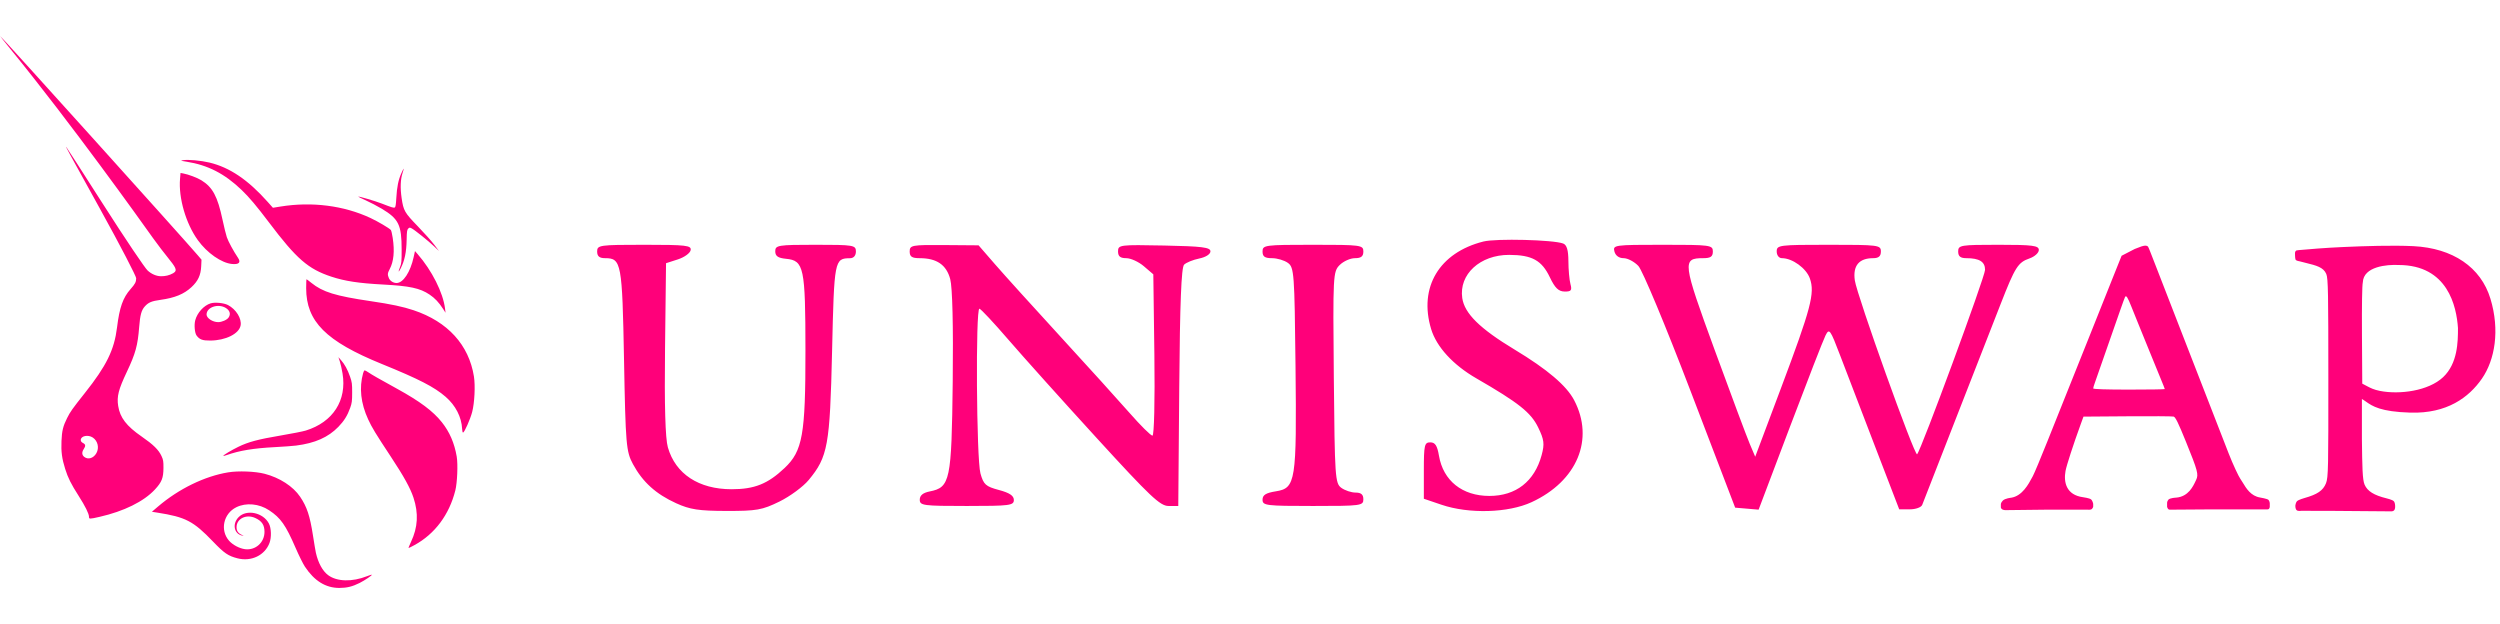
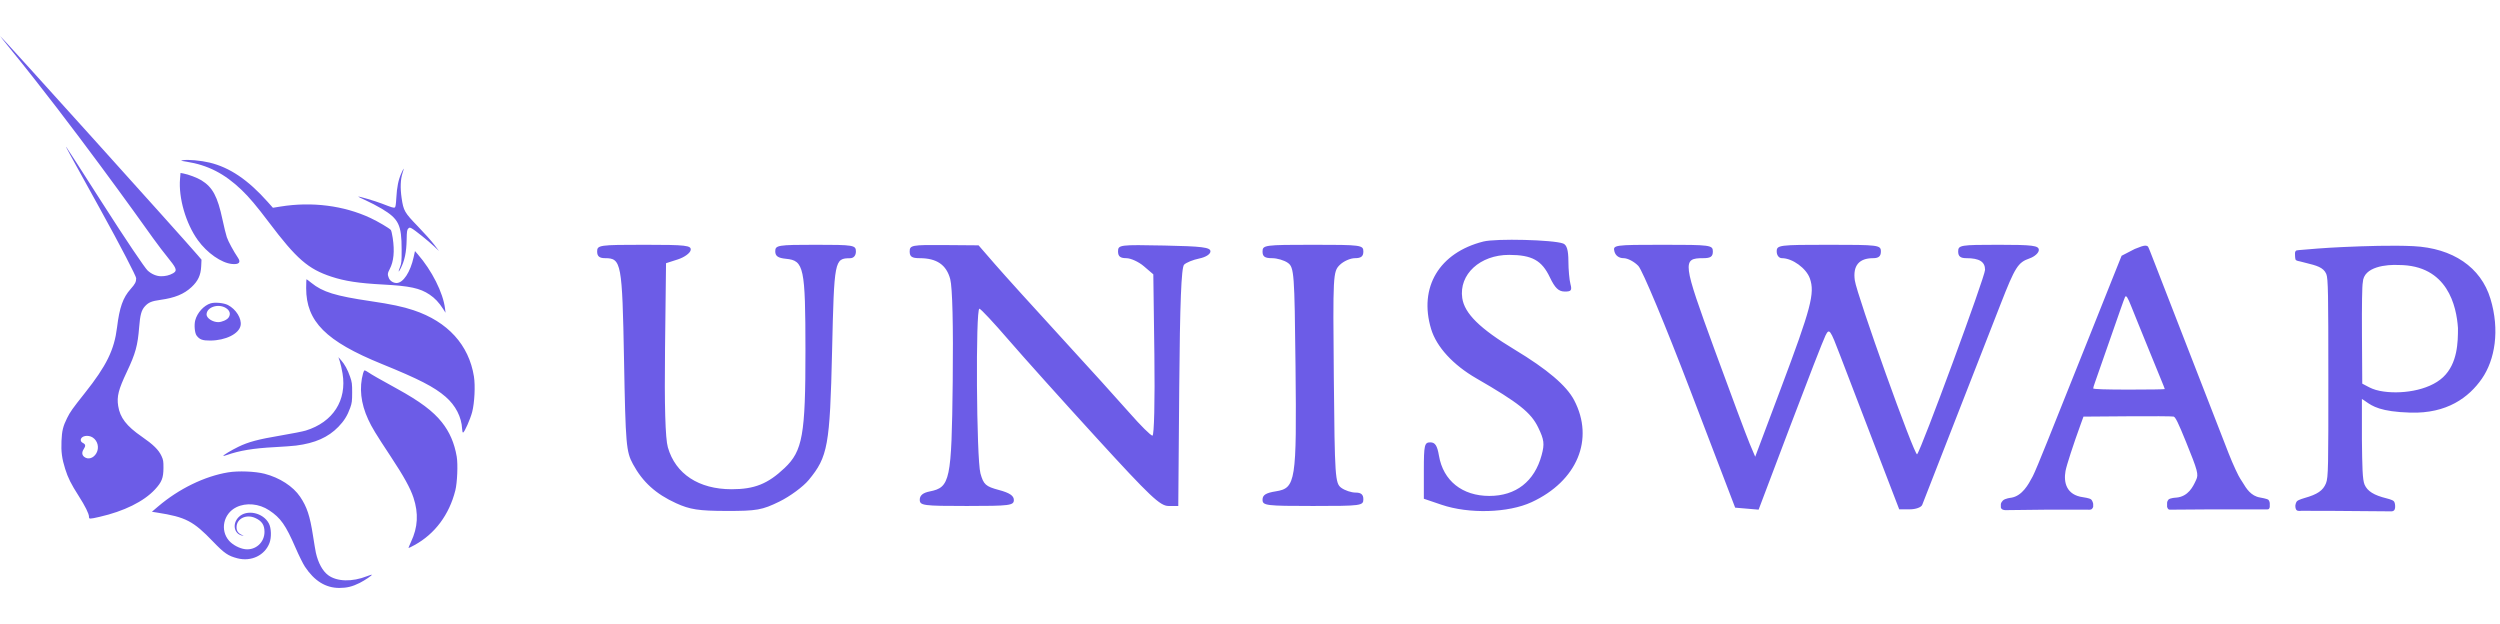
<svg xmlns="http://www.w3.org/2000/svg" fill="none" height="624" viewBox="-.026 0 961.838 212.329" width="2500">
-   <path clip-rule="evenodd" d="m3.759 4.707c23.98 29.398 50.309 66.33 54.568 72.304.227.319.39.549.489.686 2.27 3.169 4.144 5.525 5.567 7.314 3.16 3.972 4.097 5.15 2.212 6.233-1.52.873-3.09 1.161-4.655 1.161-1.77 0-3.765-.86-5.217-2.252-1.027-.984-8.051-11.289-17.617-26.28-7.319-11.471-13.444-20.987-13.61-21.146-.387-.369-.38-.356 12.864 23.58 8.316 15.03 14.005 26.138 14.005 26.848 0 1.446-.39 2.206-2.156 4.194-2.943 3.317-4.258 7.043-5.208 14.754-1.064 8.644-4.058 14.751-12.354 25.201-4.856 6.118-5.651 7.239-6.876 9.705-1.544 3.105-1.968 4.844-2.14 8.765-.182 4.146.172 6.824 1.426 10.787 1.098 3.47 2.243 5.762 5.173 10.345 2.528 3.954 3.983 6.893 3.983 8.043 0 .915.173.916 4.09.023 9.375-2.139 16.987-5.899 21.268-10.508 2.65-2.853 3.272-4.428 3.292-8.337.014-2.557-.076-3.092-.76-4.563-1.114-2.395-3.141-4.385-7.61-7.471-5.857-4.044-8.358-7.299-9.049-11.776-.567-3.673.09-6.265 3.33-13.123 3.354-7.099 4.185-10.124 4.747-17.28.363-4.623.865-6.446 2.18-7.909 1.372-1.526 2.607-2.043 6-2.512 5.534-.763 9.057-2.21 11.954-4.905 2.512-2.338 3.563-4.592 3.725-7.984l.122-2.57-1.404-1.654c-5.084-5.988-75.744-84.38-76.057-84.38-.067 0 1.606 2.118 3.718 4.707zm33.309 155.758c1.15-2.057.538-4.7-1.385-5.992-1.817-1.22-4.639-.645-4.639.945 0 .485.266.838.864 1.15 1.009.524 1.082 1.113.289 2.317-.804 1.22-.739 2.292.182 3.02 1.485 1.175 3.587.529 4.688-1.44zm34.601-112.14c-2.268-.356-2.364-.398-1.296-.563 2.045-.318 6.875.115 10.204.914 7.771 1.866 14.842 6.646 22.39 15.134l2.005 2.255 2.869-.465c12.085-1.962 24.379-.403 34.662 4.395 2.829 1.32 7.289 3.948 7.846 4.623.177.215.504 1.6.724 3.079.764 5.113.382 9.033-1.167 11.961-.842 1.593-.889 2.098-.323 3.462.452 1.088 1.713 1.893 2.962 1.891 2.555-.003 5.305-4.176 6.58-9.981l.506-2.306 1.003 1.147c5.5 6.295 9.821 14.88 10.563 20.99l.193 1.593-.924-1.448c-1.592-2.492-3.19-4.189-5.238-5.557-3.69-2.467-7.593-3.306-17.927-3.856-9.334-.497-14.616-1.302-19.854-3.028-8.913-2.935-13.405-6.844-23.992-20.873-4.702-6.231-7.608-9.68-10.5-12.456-6.568-6.308-13.023-9.617-21.286-10.911zm80.785 13.913c.235-4.176.796-6.93 1.923-9.445.446-.996.864-1.81.928-1.81.065 0-.129.734-.431 1.632-.819 2.441-.954 5.78-.389 9.664.716 4.93 1.124 5.64 6.281 10.965 2.419 2.497 5.233 5.646 6.253 6.999l1.855 2.458-1.855-1.757c-2.268-2.149-7.484-6.34-8.636-6.938-.773-.402-.888-.395-1.364.084-.439.441-.532 1.105-.593 4.24-.095 4.888-.754 8.026-2.346 11.162-.861 1.697-.997 1.335-.218-.58.582-1.43.641-2.059.637-6.79-.009-9.507-1.127-11.792-7.68-15.707-1.659-.992-4.395-2.423-6.078-3.18-1.682-.756-3.019-1.415-2.971-1.464.186-.187 6.577 1.697 9.149 2.697 3.826 1.486 4.457 1.679 4.922 1.5.311-.12.462-1.037.613-3.73zm-83.216-7.299c-.617 7.34 2.232 17.158 6.837 23.562 3.57 4.964 9.104 8.822 13.19 9.194 2.674.244 3.478-.602 2.268-2.387-1.68-2.478-3.747-6.294-4.294-7.928-.34-1.015-1.077-4.013-1.64-6.662-1.921-9.045-3.81-12.568-8.17-15.243-1.59-.975-4.984-2.251-6.952-2.614l-1.048-.193zm77.631 71.222c-21.521-8.752-29.101-16.349-29.101-29.167 0-1.887.065-3.43.143-3.43.079 0 .911.623 1.85 1.384 4.364 3.535 9.251 5.045 22.78 7.038 7.96 1.174 12.44 2.121 16.573 3.506 13.135 4.4 21.262 13.329 23.2 25.492.563 3.534.233 10.161-.68 13.654-.721 2.759-2.921 7.731-3.504 7.922-.162.053-.321-.573-.362-1.425-.221-4.567-2.506-9.013-6.343-12.344-4.363-3.787-10.225-6.801-24.556-12.63zm-16.148-.963c.302.909.77 2.978 1.039 4.599 1.724 10.362-3.661 18.734-14.136 21.978-1.109.343-5.477 1.207-9.707 1.918-8.563 1.44-12.384 2.46-16.223 4.328-2.723 1.325-6.02 3.309-5.824 3.506.063.064.685-.086 1.381-.333 4.842-1.717 10.23-2.606 18.416-3.036 3.249-.17 6.944-.442 8.212-.603 7.293-.928 12.348-3.166 16.279-7.207 2.187-2.249 3.491-4.344 4.542-7.298.666-1.874.756-2.57.761-5.89.006-3.383-.075-4.002-.797-6.083-.945-2.728-2.06-4.775-3.472-6.376l-1.02-1.156zm10.905 22.296c-2.86-6.209-3.516-12.203-1.95-17.793.168-.598.437-1.087.6-1.087.162 0 .836.369 1.499.819 1.317.896 3.96 2.405 11 6.282 8.786 4.838 13.795 8.584 17.201 12.865 2.983 3.748 4.829 8.017 5.717 13.223.504 2.949.209 10.045-.54 13.014-2.362 9.363-7.852 16.717-15.682 21.009-1.147.628-2.177 1.144-2.289 1.147-.111.002.307-1.071.929-2.386 2.634-5.562 2.934-10.972.943-16.993-1.22-3.687-3.706-8.186-8.726-15.79-5.836-8.84-7.267-11.193-8.702-14.31zm-53.86 20.364c-9.05 1.485-18.988 6.323-26.974 13.134l-2.377 2.028 2.09.33c10.903 1.719 13.84 3.244 21.403 11.114 4.352 4.528 5.822 5.536 9.433 6.467 5.302 1.367 10.529-1.145 12.322-5.923.801-2.135.694-5.67-.225-7.445-2.186-4.227-8.555-5.593-11.634-2.497-2.566 2.579-1.818 6.464 1.372 7.132.73.154.71.121-.186-.288-1.396-.638-2.003-1.522-2.01-2.929-.018-3.299 3.72-5.151 7.196-3.567 2.546 1.161 3.557 2.677 3.557 5.335 0 4.093-3.449 7.177-7.462 6.673-2.146-.27-4.77-1.656-6.176-3.262-3.54-4.043-2.161-10.423 2.781-12.871 3.763-1.863 8.765-1.404 12.643 1.161 4.456 2.948 6.351 5.642 10.189 14.484 1.25 2.879 2.858 6.12 3.573 7.202 3.636 5.497 7.992 8.193 13.239 8.193 2.894 0 5.071-.534 7.81-1.915 2.035-1.027 4.92-2.978 4.712-3.187-.059-.059-.903.206-1.876.589-5.729 2.257-11.553 2.102-14.935-.399-2.13-1.574-3.848-4.71-4.731-8.632-.153-.679-.657-3.677-1.121-6.663-1.176-7.568-2.305-10.97-4.938-14.874-2.694-3.994-7.873-7.346-13.663-8.843-3.612-.934-10.11-1.188-14.012-.547zm-12.676-58.513c.781-2.916 3.306-5.697 5.904-6.503 1.652-.512 5.066-.185 6.672.639 3.11 1.598 5.37 5.237 4.88 7.864-.599 3.203-5.741 5.766-11.657 5.808-3.022.021-4.137-.389-5.291-1.945-.715-.964-.985-4.084-.508-5.863zm11.781-4.722c1.552.957 1.95 2.372 1.039 3.681-.629.902-2.574 1.759-3.996 1.759-2.136 0-4.466-1.532-4.466-2.935 0-2.819 4.469-4.328 7.423-2.505zm463.7 8.072c-4.826-16.052 3.133-29.368 20.115-33.646 4.87-1.228 26.923-.674 30.701.771 1.388.53 1.992 2.563 2.005 6.741.009 3.29.368 7.287.796 8.88.65 2.417.27 2.892-2.279 2.853-2.306-.036-3.7-1.387-5.647-5.475-3.109-6.53-6.874-8.606-15.647-8.63-11.2-.033-19.395 7.508-18.061 16.619.869 5.929 6.793 11.763 20.087 19.783 12.649 7.629 20.032 13.903 22.973 19.524 7.866 15.028 1.149 31.11-16.376 39.213-8.996 4.159-24.073 4.589-34.673.989l-6.788-2.306v-10.846c0-9.823.234-10.848 2.473-10.848 1.873 0 2.682 1.238 3.339 5.116 1.636 9.643 8.964 15.497 19.401 15.497 10.224 0 17.371-5.586 20.109-15.715 1.166-4.315.965-5.906-1.348-10.666-2.772-5.707-7.545-9.494-23.756-18.846-8.995-5.19-15.356-12.129-17.424-19.008zm-317.78-27.238c-2.212 0-3.075-.723-3.075-2.577 0-2.454.863-2.576 18.196-2.576 16.088 0 18.147.242 17.778 2.088-.231 1.15-2.454 2.743-4.943 3.543l-4.526 1.454-.386 32.854c-.259 21.922.105 34.568 1.092 38.006 2.935 10.225 11.888 16.105 24.52 16.105 8.794 0 13.931-2.056 20.385-8.162 6.942-6.564 8.049-12.801 8.027-45.217-.021-31.975-.578-34.614-7.445-35.277-3.125-.303-4.172-1.03-4.172-2.899 0-2.33 1.031-2.495 15.515-2.495 14.653 0 15.515.143 15.515 2.576 0 1.588-.869 2.585-2.263 2.596-5.988.053-6.098.623-6.904 35.684-.836 36.41-1.617 40.721-8.996 49.64-2.128 2.573-7.203 6.309-11.277 8.303-6.639 3.249-8.751 3.622-20.338 3.601-10.681-.022-14.053-.538-19.394-2.969-7.796-3.549-12.866-8.142-16.604-15.044-2.609-4.818-2.832-7.425-3.436-40.068-.692-37.365-1.027-39.166-7.269-39.166zm120.986 0c-2.956 0-3.818-.582-3.818-2.577 0-2.415.826-2.57 13.252-2.47l13.253.105 6.341 7.302c3.485 4.016 14.849 16.579 25.25 27.916 10.402 11.338 22.344 24.527 26.537 29.31 4.194 4.784 8.141 8.697 8.772 8.697.648 0 .971-13.512.74-31.034l-.408-31.034-3.628-3.107c-1.995-1.71-5.048-3.108-6.787-3.108-2.313 0-3.16-.7-3.16-2.613 0-2.516.66-2.6 17.777-2.254 14.555.293 17.778.7 17.778 2.238 0 1.096-1.8 2.246-4.322 2.76-2.376.485-4.995 1.552-5.818 2.371-1.062 1.058-1.603 14.734-1.866 47.163l-.371 45.673h-3.747c-3.226 0-7.066-3.63-27.596-26.089-13.117-14.35-28.428-31.404-34.024-37.898-5.597-6.495-10.612-11.858-11.145-11.917-1.501-.168-1.138 57.858.397 63.366 1.197 4.292 2.02 5.031 7.105 6.387 4.095 1.091 5.751 2.198 5.751 3.842 0 2.111-1.561 2.309-18.101 2.309-16.837 0-18.101-.168-18.101-2.415 0-1.645 1.218-2.658 3.82-3.177 7.895-1.573 8.419-4.07 8.862-42.24.248-21.378-.116-36.336-.963-39.468-1.488-5.507-5.196-8.038-11.78-8.038zm135.572 0c-2.77 0-3.632-.612-3.632-2.577 0-2.462.862-2.576 19.394-2.576 18.531 0 19.394.114 19.394 2.576 0 1.89-.863 2.577-3.233 2.577-1.777 0-4.419 1.183-5.87 2.628-2.561 2.553-2.627 3.822-2.262 43.266.355 38.505.507 40.733 2.884 42.464 1.381 1.005 3.853 1.827 5.495 1.827 2.123 0 2.986.743 2.986 2.577 0 2.462-.863 2.576-19.394 2.576-18.091 0-19.394-.162-19.394-2.411 0-1.814 1.269-2.615 5.122-3.229 7.651-1.219 8.042-3.715 7.565-48.254-.381-35.668-.545-37.892-2.914-39.617-1.381-1.005-4.144-1.827-6.141-1.827zm135.283 0c-1.769 0-3.114-.98-3.533-2.577-.652-2.491-.038-2.576 18.598-2.576 18.41 0 19.272.114 19.272 2.576 0 1.98-.862 2.577-3.721 2.577-8.139 0-7.956 1.474 4.363 35.167 6.269 17.151 12.358 33.443 13.528 36.204l2.127 5.021 9.875-26.279c11.625-30.933 13.135-36.654 11.161-42.295-1.376-3.932-6.726-7.818-10.763-7.818-1.141 0-2.004-1.108-2.004-2.577 0-2.466.863-2.576 20.041-2.576s20.04.11 20.04 2.576c0 1.834-.862 2.577-2.985 2.577-5.436 0-7.833 2.889-7.052 8.5.804 5.778 23.041 67.867 23.974 66.938 1.517-1.511 26.144-68.35 26.144-70.956 0-3.121-2.192-4.482-7.217-4.482-2.264 0-3.127-.71-3.127-2.577 0-2.433.863-2.576 15.516-2.576 13.16 0 15.515.304 15.515 2 0 1.1-1.612 2.56-3.583 3.243-4.432 1.54-5.545 3.297-11.105 17.532-2.441 6.251-10.082 25.815-16.981 43.473a40462.124 40462.124 0 0 0 -13.201 33.82c-.363.942-2.501 1.712-4.753 1.712h-4.092l-9.287-24.157a15476.108 15476.108 0 0 1 -13.41-34.977c-3.886-10.199-4.212-10.642-5.674-7.731-.853 1.701-6.989 17.469-13.638 35.041l-12.086 31.95-4.511-.385-4.511-.385-17.205-44.992c-9.612-25.137-18.451-46.317-20.031-47.992-1.556-1.65-4.113-2.999-5.684-2.999zm258.524.546c-.216-.489-.215-2.248-.215-2.248s-.049-.634.217-.973c.265-.337.359-.346 1.31-.436l.009-.001c3.491-.332 10.495-.891 16.34-1.146.535-.023 1.13-.05 1.777-.08h.026c6.433-.293 17.944-.683 25.856-.288 15.18.759 25.977 8.096 29.656 20.222 3.68 12.125 1.734 23.507-3.281 30.752-5.016 7.245-13.449 13.483-27.467 13.077-11.572-.335-14.669-2.502-17.143-4.233-.523-.366-1.018-.713-1.559-1.018v15.463c.122 10.546.21 15.611 1.027 17.486 1.1 2.524 3.587 4.079 8.433 5.271 0 0 2.192.514 2.758 1.062.565.548.565 1.765.565 1.765s.116 1.138-.338 1.718c-.455.58-1.332.464-1.332.464l-21.46-.173-12.939-.034s-1.358.26-1.867-.286c-.509-.547-.462-1.686-.462-1.686s.112-1.227.706-1.776c.594-.55 2.803-1.164 2.803-1.164 4.99-1.401 7.154-2.883 8.285-5.675.911-2.251.917-6.425.908-40.488-.009-32.303-.056-38.329-.797-40.062-1.096-2.565-3.841-3.245-7.749-4.213h-.002c-.774-.192-1.595-.395-2.457-.626 0 0-1.391-.184-1.608-.674zm62.486 26.359c0 5.297-.093 13.59-5.732 18.891s-16.742 6.752-24.279 5.276c-2.376-.465-3.734-1.182-4.781-1.735l-.105-.055-1.929-1.016-.112-18.611c-.07-11.661.052-19.258.327-20.344.251-6.15 9.32-6.914 13.752-6.686 18.959 0 22.306 15.974 22.859 24.28zm-122.021-31.337s-.926.356-2.33.888l-5.062 2.615-3.646 9.1c-2.004 5.006-5.672 14.194-8.149 20.419a5861.773 5861.773 0 0 1 -10.628 26.562c-.922 2.287-3.707 9.251-6.189 15.476-2.481 6.224-4.961 12.148-5.511 13.164-.092.169-.189.351-.291.543-1.387 2.608-3.798 7.138-8.055 7.823 0 0-2.34.23-3.207 1.086-.867.857-.783 1.557-.783 1.557v1.079s.079.523.57.783c.491.261 1.156.276 1.156.276l15.571-.177h16.094s1.138.133 1.577-.231.56-.904.56-.904v-1.136s-.224-1.232-.861-1.713c-.637-.48-3.026-.809-3.026-.809-6.443-.847-7.552-5.72-6.757-10.102.391-2.153 2.98-10.117 5.896-18.135l1.009-2.771 16.863-.129c9.275-.071 17.283-.023 17.795.107.732.185 1.757 2.266 4.766 9.678 4.559 11.23 4.923 12.598 3.914 14.699-.062.128-.127.269-.198.421-.947 2.032-2.786 5.98-7.42 6.382 0 0-2.458.085-3.07.82-.611.736-.479 1.582-.479 1.582v1.124s.164.659.479.92c.316.261.85.195.85.195l15.307-.11 21.517-.001s.844.09 1.074-.234c.229-.325.277-.707.277-.707v-1.493s-.094-.794-.508-1.232c-.413-.437-3.204-.899-3.204-.899-3.564-.575-5.339-3.517-6.661-5.708-.337-.559-.645-1.069-.945-1.478-.613-.835-2.801-5.411-4.515-9.812-1.713-4.401-5.579-14.343-8.59-22.092-3.012-7.749-7.215-18.559-9.34-24.021a45390.294 45390.294 0 0 1 -10.219-26.31l-.001-.004c-1.885-4.863-2.645-6.825-2.854-7.09-.677-.863-2.776 0-2.776 0zm-1.002 29.591a687.123 687.123 0 0 1 -2.656-6.582c-1.42-3.579-1.959-4.403-2.399-3.664-.128.216-1.022 2.662-1.986 5.436-6.24 17.96-9.066 26.047-9.633 27.571-.356.958-.647 1.945-.647 2.194 0 .286 5.076.453 13.772.453 7.574 0 13.771-.094 13.771-.209s-.675-1.829-1.501-3.811-2.848-6.929-4.493-10.994-3.548-8.742-4.228-10.394z" fill="#ff007a" fill-rule="evenodd" />
+   <path clip-rule="evenodd" d="m3.759 4.707c23.98 29.398 50.309 66.33 54.568 72.304.227.319.39.549.489.686 2.27 3.169 4.144 5.525 5.567 7.314 3.16 3.972 4.097 5.15 2.212 6.233-1.52.873-3.09 1.161-4.655 1.161-1.77 0-3.765-.86-5.217-2.252-1.027-.984-8.051-11.289-17.617-26.28-7.319-11.471-13.444-20.987-13.61-21.146-.387-.369-.38-.356 12.864 23.58 8.316 15.03 14.005 26.138 14.005 26.848 0 1.446-.39 2.206-2.156 4.194-2.943 3.317-4.258 7.043-5.208 14.754-1.064 8.644-4.058 14.751-12.354 25.201-4.856 6.118-5.651 7.239-6.876 9.705-1.544 3.105-1.968 4.844-2.14 8.765-.182 4.146.172 6.824 1.426 10.787 1.098 3.47 2.243 5.762 5.173 10.345 2.528 3.954 3.983 6.893 3.983 8.043 0 .915.173.916 4.09.023 9.375-2.139 16.987-5.899 21.268-10.508 2.65-2.853 3.272-4.428 3.292-8.337.014-2.557-.076-3.092-.76-4.563-1.114-2.395-3.141-4.385-7.61-7.471-5.857-4.044-8.358-7.299-9.049-11.776-.567-3.673.09-6.265 3.33-13.123 3.354-7.099 4.185-10.124 4.747-17.28.363-4.623.865-6.446 2.18-7.909 1.372-1.526 2.607-2.043 6-2.512 5.534-.763 9.057-2.21 11.954-4.905 2.512-2.338 3.563-4.592 3.725-7.984l.122-2.57-1.404-1.654c-5.084-5.988-75.744-84.38-76.057-84.38-.067 0 1.606 2.118 3.718 4.707zm33.309 155.758c1.15-2.057.538-4.7-1.385-5.992-1.817-1.22-4.639-.645-4.639.945 0 .485.266.838.864 1.15 1.009.524 1.082 1.113.289 2.317-.804 1.22-.739 2.292.182 3.02 1.485 1.175 3.587.529 4.688-1.44zm34.601-112.14c-2.268-.356-2.364-.398-1.296-.563 2.045-.318 6.875.115 10.204.914 7.771 1.866 14.842 6.646 22.39 15.134l2.005 2.255 2.869-.465c12.085-1.962 24.379-.403 34.662 4.395 2.829 1.32 7.289 3.948 7.846 4.623.177.215.504 1.6.724 3.079.764 5.113.382 9.033-1.167 11.961-.842 1.593-.889 2.098-.323 3.462.452 1.088 1.713 1.893 2.962 1.891 2.555-.003 5.305-4.176 6.58-9.981l.506-2.306 1.003 1.147c5.5 6.295 9.821 14.88 10.563 20.99l.193 1.593-.924-1.448c-1.592-2.492-3.19-4.189-5.238-5.557-3.69-2.467-7.593-3.306-17.927-3.856-9.334-.497-14.616-1.302-19.854-3.028-8.913-2.935-13.405-6.844-23.992-20.873-4.702-6.231-7.608-9.68-10.5-12.456-6.568-6.308-13.023-9.617-21.286-10.911zm80.785 13.913c.235-4.176.796-6.93 1.923-9.445.446-.996.864-1.81.928-1.81.065 0-.129.734-.431 1.632-.819 2.441-.954 5.78-.389 9.664.716 4.93 1.124 5.64 6.281 10.965 2.419 2.497 5.233 5.646 6.253 6.999l1.855 2.458-1.855-1.757c-2.268-2.149-7.484-6.34-8.636-6.938-.773-.402-.888-.395-1.364.084-.439.441-.532 1.105-.593 4.24-.095 4.888-.754 8.026-2.346 11.162-.861 1.697-.997 1.335-.218-.58.582-1.43.641-2.059.637-6.79-.009-9.507-1.127-11.792-7.68-15.707-1.659-.992-4.395-2.423-6.078-3.18-1.682-.756-3.019-1.415-2.971-1.464.186-.187 6.577 1.697 9.149 2.697 3.826 1.486 4.457 1.679 4.922 1.5.311-.12.462-1.037.613-3.73zm-83.216-7.299c-.617 7.34 2.232 17.158 6.837 23.562 3.57 4.964 9.104 8.822 13.19 9.194 2.674.244 3.478-.602 2.268-2.387-1.68-2.478-3.747-6.294-4.294-7.928-.34-1.015-1.077-4.013-1.64-6.662-1.921-9.045-3.81-12.568-8.17-15.243-1.59-.975-4.984-2.251-6.952-2.614l-1.048-.193zm77.631 71.222c-21.521-8.752-29.101-16.349-29.101-29.167 0-1.887.065-3.43.143-3.43.079 0 .911.623 1.85 1.384 4.364 3.535 9.251 5.045 22.78 7.038 7.96 1.174 12.44 2.121 16.573 3.506 13.135 4.4 21.262 13.329 23.2 25.492.563 3.534.233 10.161-.68 13.654-.721 2.759-2.921 7.731-3.504 7.922-.162.053-.321-.573-.362-1.425-.221-4.567-2.506-9.013-6.343-12.344-4.363-3.787-10.225-6.801-24.556-12.63zm-16.148-.963c.302.909.77 2.978 1.039 4.599 1.724 10.362-3.661 18.734-14.136 21.978-1.109.343-5.477 1.207-9.707 1.918-8.563 1.44-12.384 2.46-16.223 4.328-2.723 1.325-6.02 3.309-5.824 3.506.063.064.685-.086 1.381-.333 4.842-1.717 10.23-2.606 18.416-3.036 3.249-.17 6.944-.442 8.212-.603 7.293-.928 12.348-3.166 16.279-7.207 2.187-2.249 3.491-4.344 4.542-7.298.666-1.874.756-2.57.761-5.89.006-3.383-.075-4.002-.797-6.083-.945-2.728-2.06-4.775-3.472-6.376l-1.02-1.156zm10.905 22.296c-2.86-6.209-3.516-12.203-1.95-17.793.168-.598.437-1.087.6-1.087.162 0 .836.369 1.499.819 1.317.896 3.96 2.405 11 6.282 8.786 4.838 13.795 8.584 17.201 12.865 2.983 3.748 4.829 8.017 5.717 13.223.504 2.949.209 10.045-.54 13.014-2.362 9.363-7.852 16.717-15.682 21.009-1.147.628-2.177 1.144-2.289 1.147-.111.002.307-1.071.929-2.386 2.634-5.562 2.934-10.972.943-16.993-1.22-3.687-3.706-8.186-8.726-15.79-5.836-8.84-7.267-11.193-8.702-14.31zm-53.86 20.364c-9.05 1.485-18.988 6.323-26.974 13.134l-2.377 2.028 2.09.33c10.903 1.719 13.84 3.244 21.403 11.114 4.352 4.528 5.822 5.536 9.433 6.467 5.302 1.367 10.529-1.145 12.322-5.923.801-2.135.694-5.67-.225-7.445-2.186-4.227-8.555-5.593-11.634-2.497-2.566 2.579-1.818 6.464 1.372 7.132.73.154.71.121-.186-.288-1.396-.638-2.003-1.522-2.01-2.929-.018-3.299 3.72-5.151 7.196-3.567 2.546 1.161 3.557 2.677 3.557 5.335 0 4.093-3.449 7.177-7.462 6.673-2.146-.27-4.77-1.656-6.176-3.262-3.54-4.043-2.161-10.423 2.781-12.871 3.763-1.863 8.765-1.404 12.643 1.161 4.456 2.948 6.351 5.642 10.189 14.484 1.25 2.879 2.858 6.12 3.573 7.202 3.636 5.497 7.992 8.193 13.239 8.193 2.894 0 5.071-.534 7.81-1.915 2.035-1.027 4.92-2.978 4.712-3.187-.059-.059-.903.206-1.876.589-5.729 2.257-11.553 2.102-14.935-.399-2.13-1.574-3.848-4.71-4.731-8.632-.153-.679-.657-3.677-1.121-6.663-1.176-7.568-2.305-10.97-4.938-14.874-2.694-3.994-7.873-7.346-13.663-8.843-3.612-.934-10.11-1.188-14.012-.547zm-12.676-58.513c.781-2.916 3.306-5.697 5.904-6.503 1.652-.512 5.066-.185 6.672.639 3.11 1.598 5.37 5.237 4.88 7.864-.599 3.203-5.741 5.766-11.657 5.808-3.022.021-4.137-.389-5.291-1.945-.715-.964-.985-4.084-.508-5.863zm11.781-4.722c1.552.957 1.95 2.372 1.039 3.681-.629.902-2.574 1.759-3.996 1.759-2.136 0-4.466-1.532-4.466-2.935 0-2.819 4.469-4.328 7.423-2.505zm463.7 8.072c-4.826-16.052 3.133-29.368 20.115-33.646 4.87-1.228 26.923-.674 30.701.771 1.388.53 1.992 2.563 2.005 6.741.009 3.29.368 7.287.796 8.88.65 2.417.27 2.892-2.279 2.853-2.306-.036-3.7-1.387-5.647-5.475-3.109-6.53-6.874-8.606-15.647-8.63-11.2-.033-19.395 7.508-18.061 16.619.869 5.929 6.793 11.763 20.087 19.783 12.649 7.629 20.032 13.903 22.973 19.524 7.866 15.028 1.149 31.11-16.376 39.213-8.996 4.159-24.073 4.589-34.673.989l-6.788-2.306v-10.846c0-9.823.234-10.848 2.473-10.848 1.873 0 2.682 1.238 3.339 5.116 1.636 9.643 8.964 15.497 19.401 15.497 10.224 0 17.371-5.586 20.109-15.715 1.166-4.315.965-5.906-1.348-10.666-2.772-5.707-7.545-9.494-23.756-18.846-8.995-5.19-15.356-12.129-17.424-19.008zm-317.78-27.238c-2.212 0-3.075-.723-3.075-2.577 0-2.454.863-2.576 18.196-2.576 16.088 0 18.147.242 17.778 2.088-.231 1.15-2.454 2.743-4.943 3.543l-4.526 1.454-.386 32.854c-.259 21.922.105 34.568 1.092 38.006 2.935 10.225 11.888 16.105 24.52 16.105 8.794 0 13.931-2.056 20.385-8.162 6.942-6.564 8.049-12.801 8.027-45.217-.021-31.975-.578-34.614-7.445-35.277-3.125-.303-4.172-1.03-4.172-2.899 0-2.33 1.031-2.495 15.515-2.495 14.653 0 15.515.143 15.515 2.576 0 1.588-.869 2.585-2.263 2.596-5.988.053-6.098.623-6.904 35.684-.836 36.41-1.617 40.721-8.996 49.64-2.128 2.573-7.203 6.309-11.277 8.303-6.639 3.249-8.751 3.622-20.338 3.601-10.681-.022-14.053-.538-19.394-2.969-7.796-3.549-12.866-8.142-16.604-15.044-2.609-4.818-2.832-7.425-3.436-40.068-.692-37.365-1.027-39.166-7.269-39.166zm120.986 0c-2.956 0-3.818-.582-3.818-2.577 0-2.415.826-2.57 13.252-2.47l13.253.105 6.341 7.302c3.485 4.016 14.849 16.579 25.25 27.916 10.402 11.338 22.344 24.527 26.537 29.31 4.194 4.784 8.141 8.697 8.772 8.697.648 0 .971-13.512.74-31.034l-.408-31.034-3.628-3.107c-1.995-1.71-5.048-3.108-6.787-3.108-2.313 0-3.16-.7-3.16-2.613 0-2.516.66-2.6 17.777-2.254 14.555.293 17.778.7 17.778 2.238 0 1.096-1.8 2.246-4.322 2.76-2.376.485-4.995 1.552-5.818 2.371-1.062 1.058-1.603 14.734-1.866 47.163l-.371 45.673h-3.747c-3.226 0-7.066-3.63-27.596-26.089-13.117-14.35-28.428-31.404-34.024-37.898-5.597-6.495-10.612-11.858-11.145-11.917-1.501-.168-1.138 57.858.397 63.366 1.197 4.292 2.02 5.031 7.105 6.387 4.095 1.091 5.751 2.198 5.751 3.842 0 2.111-1.561 2.309-18.101 2.309-16.837 0-18.101-.168-18.101-2.415 0-1.645 1.218-2.658 3.82-3.177 7.895-1.573 8.419-4.07 8.862-42.24.248-21.378-.116-36.336-.963-39.468-1.488-5.507-5.196-8.038-11.78-8.038zm135.572 0c-2.77 0-3.632-.612-3.632-2.577 0-2.462.862-2.576 19.394-2.576 18.531 0 19.394.114 19.394 2.576 0 1.89-.863 2.577-3.233 2.577-1.777 0-4.419 1.183-5.87 2.628-2.561 2.553-2.627 3.822-2.262 43.266.355 38.505.507 40.733 2.884 42.464 1.381 1.005 3.853 1.827 5.495 1.827 2.123 0 2.986.743 2.986 2.577 0 2.462-.863 2.576-19.394 2.576-18.091 0-19.394-.162-19.394-2.411 0-1.814 1.269-2.615 5.122-3.229 7.651-1.219 8.042-3.715 7.565-48.254-.381-35.668-.545-37.892-2.914-39.617-1.381-1.005-4.144-1.827-6.141-1.827zm135.283 0c-1.769 0-3.114-.98-3.533-2.577-.652-2.491-.038-2.576 18.598-2.576 18.41 0 19.272.114 19.272 2.576 0 1.98-.862 2.577-3.721 2.577-8.139 0-7.956 1.474 4.363 35.167 6.269 17.151 12.358 33.443 13.528 36.204l2.127 5.021 9.875-26.279c11.625-30.933 13.135-36.654 11.161-42.295-1.376-3.932-6.726-7.818-10.763-7.818-1.141 0-2.004-1.108-2.004-2.577 0-2.466.863-2.576 20.041-2.576s20.04.11 20.04 2.576c0 1.834-.862 2.577-2.985 2.577-5.436 0-7.833 2.889-7.052 8.5.804 5.778 23.041 67.867 23.974 66.938 1.517-1.511 26.144-68.35 26.144-70.956 0-3.121-2.192-4.482-7.217-4.482-2.264 0-3.127-.71-3.127-2.577 0-2.433.863-2.576 15.516-2.576 13.16 0 15.515.304 15.515 2 0 1.1-1.612 2.56-3.583 3.243-4.432 1.54-5.545 3.297-11.105 17.532-2.441 6.251-10.082 25.815-16.981 43.473a40462.124 40462.124 0 0 0 -13.201 33.82c-.363.942-2.501 1.712-4.753 1.712h-4.092l-9.287-24.157a15476.108 15476.108 0 0 1 -13.41-34.977c-3.886-10.199-4.212-10.642-5.674-7.731-.853 1.701-6.989 17.469-13.638 35.041l-12.086 31.95-4.511-.385-4.511-.385-17.205-44.992c-9.612-25.137-18.451-46.317-20.031-47.992-1.556-1.65-4.113-2.999-5.684-2.999zm258.524.546c-.216-.489-.215-2.248-.215-2.248s-.049-.634.217-.973c.265-.337.359-.346 1.31-.436l.009-.001c3.491-.332 10.495-.891 16.34-1.146.535-.023 1.13-.05 1.777-.08h.026c6.433-.293 17.944-.683 25.856-.288 15.18.759 25.977 8.096 29.656 20.222 3.68 12.125 1.734 23.507-3.281 30.752-5.016 7.245-13.449 13.483-27.467 13.077-11.572-.335-14.669-2.502-17.143-4.233-.523-.366-1.018-.713-1.559-1.018v15.463c.122 10.546.21 15.611 1.027 17.486 1.1 2.524 3.587 4.079 8.433 5.271 0 0 2.192.514 2.758 1.062.565.548.565 1.765.565 1.765s.116 1.138-.338 1.718c-.455.58-1.332.464-1.332.464l-21.46-.173-12.939-.034s-1.358.26-1.867-.286c-.509-.547-.462-1.686-.462-1.686s.112-1.227.706-1.776c.594-.55 2.803-1.164 2.803-1.164 4.99-1.401 7.154-2.883 8.285-5.675.911-2.251.917-6.425.908-40.488-.009-32.303-.056-38.329-.797-40.062-1.096-2.565-3.841-3.245-7.749-4.213h-.002c-.774-.192-1.595-.395-2.457-.626 0 0-1.391-.184-1.608-.674zm62.486 26.359c0 5.297-.093 13.59-5.732 18.891s-16.742 6.752-24.279 5.276c-2.376-.465-3.734-1.182-4.781-1.735l-.105-.055-1.929-1.016-.112-18.611c-.07-11.661.052-19.258.327-20.344.251-6.15 9.32-6.914 13.752-6.686 18.959 0 22.306 15.974 22.859 24.28zm-122.021-31.337s-.926.356-2.33.888l-5.062 2.615-3.646 9.1c-2.004 5.006-5.672 14.194-8.149 20.419a5861.773 5861.773 0 0 1 -10.628 26.562c-.922 2.287-3.707 9.251-6.189 15.476-2.481 6.224-4.961 12.148-5.511 13.164-.092.169-.189.351-.291.543-1.387 2.608-3.798 7.138-8.055 7.823 0 0-2.34.23-3.207 1.086-.867.857-.783 1.557-.783 1.557v1.079s.079.523.57.783c.491.261 1.156.276 1.156.276l15.571-.177h16.094s1.138.133 1.577-.231.56-.904.56-.904v-1.136s-.224-1.232-.861-1.713c-.637-.48-3.026-.809-3.026-.809-6.443-.847-7.552-5.72-6.757-10.102.391-2.153 2.98-10.117 5.896-18.135l1.009-2.771 16.863-.129c9.275-.071 17.283-.023 17.795.107.732.185 1.757 2.266 4.766 9.678 4.559 11.23 4.923 12.598 3.914 14.699-.062.128-.127.269-.198.421-.947 2.032-2.786 5.98-7.42 6.382 0 0-2.458.085-3.07.82-.611.736-.479 1.582-.479 1.582v1.124s.164.659.479.92c.316.261.85.195.85.195l15.307-.11 21.517-.001s.844.09 1.074-.234c.229-.325.277-.707.277-.707v-1.493s-.094-.794-.508-1.232c-.413-.437-3.204-.899-3.204-.899-3.564-.575-5.339-3.517-6.661-5.708-.337-.559-.645-1.069-.945-1.478-.613-.835-2.801-5.411-4.515-9.812-1.713-4.401-5.579-14.343-8.59-22.092-3.012-7.749-7.215-18.559-9.34-24.021a45390.294 45390.294 0 0 1 -10.219-26.31l-.001-.004c-1.885-4.863-2.645-6.825-2.854-7.09-.677-.863-2.776 0-2.776 0zm-1.002 29.591a687.123 687.123 0 0 1 -2.656-6.582c-1.42-3.579-1.959-4.403-2.399-3.664-.128.216-1.022 2.662-1.986 5.436-6.24 17.96-9.066 26.047-9.633 27.571-.356.958-.647 1.945-.647 2.194 0 .286 5.076.453 13.772.453 7.574 0 13.771-.094 13.771-.209s-.675-1.829-1.501-3.811-2.848-6.929-4.493-10.994-3.548-8.742-4.228-10.394z" fill="#6c5ce7" fill-rule="evenodd" />
</svg>
